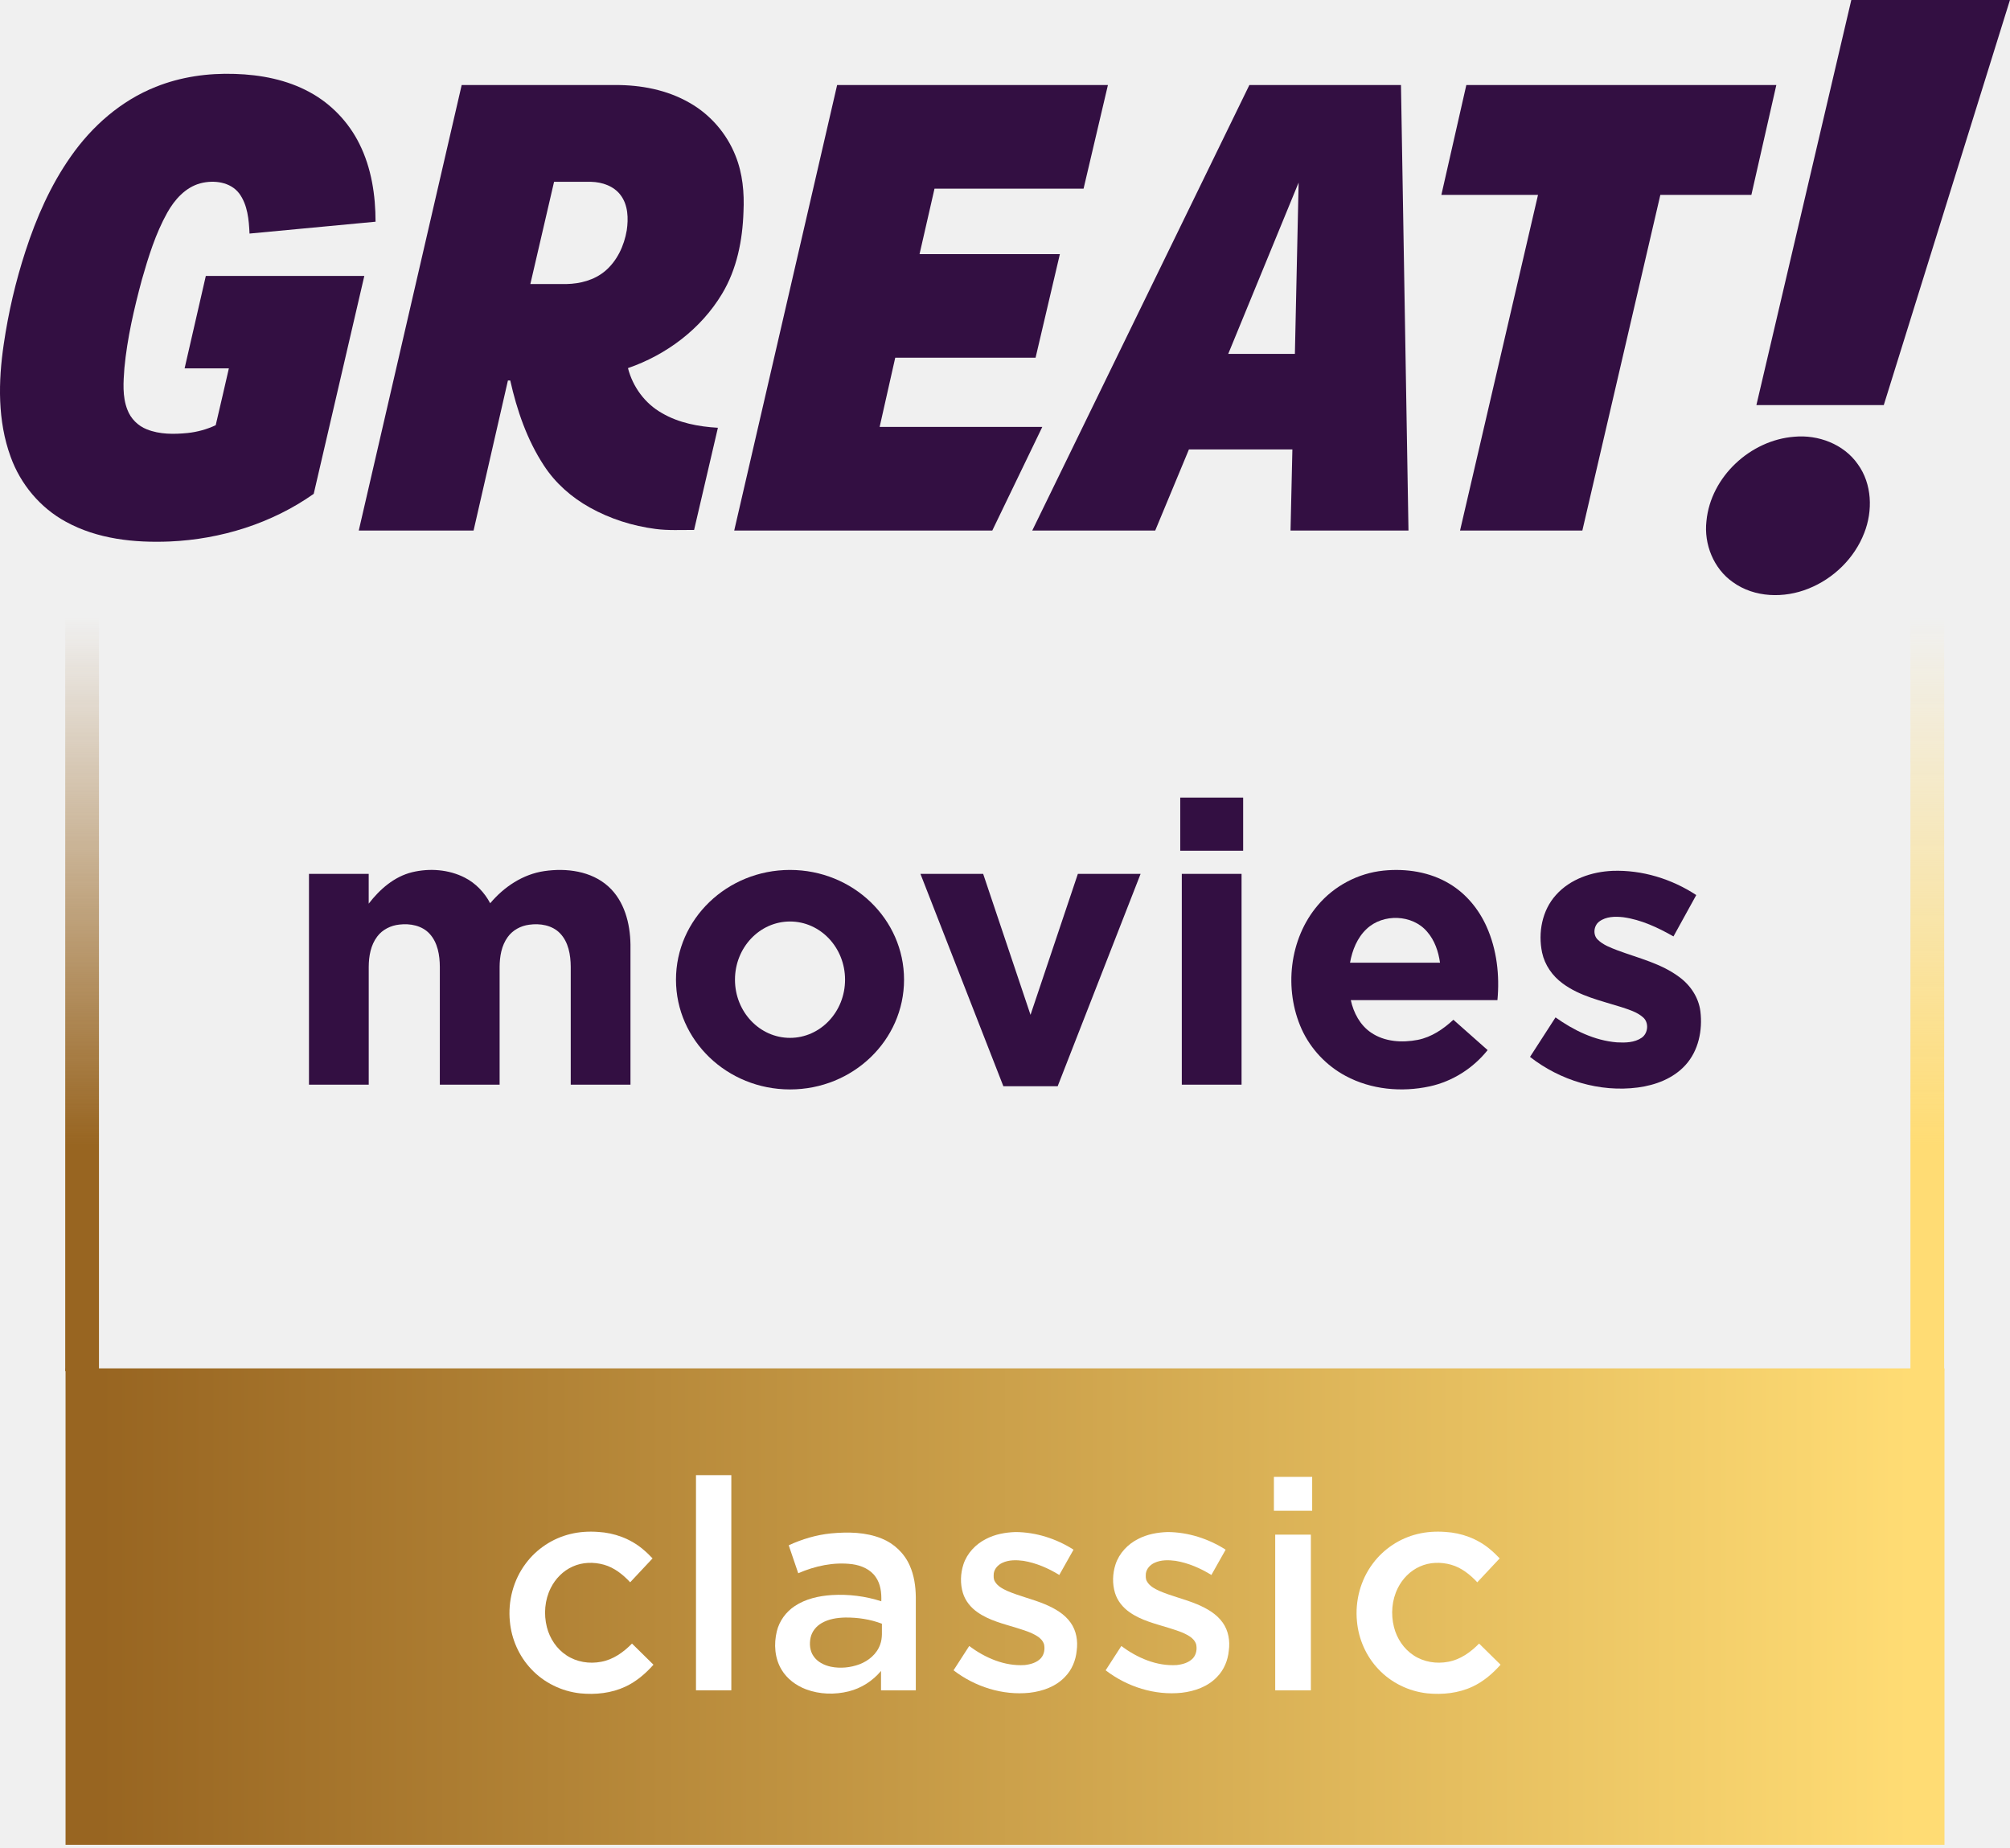
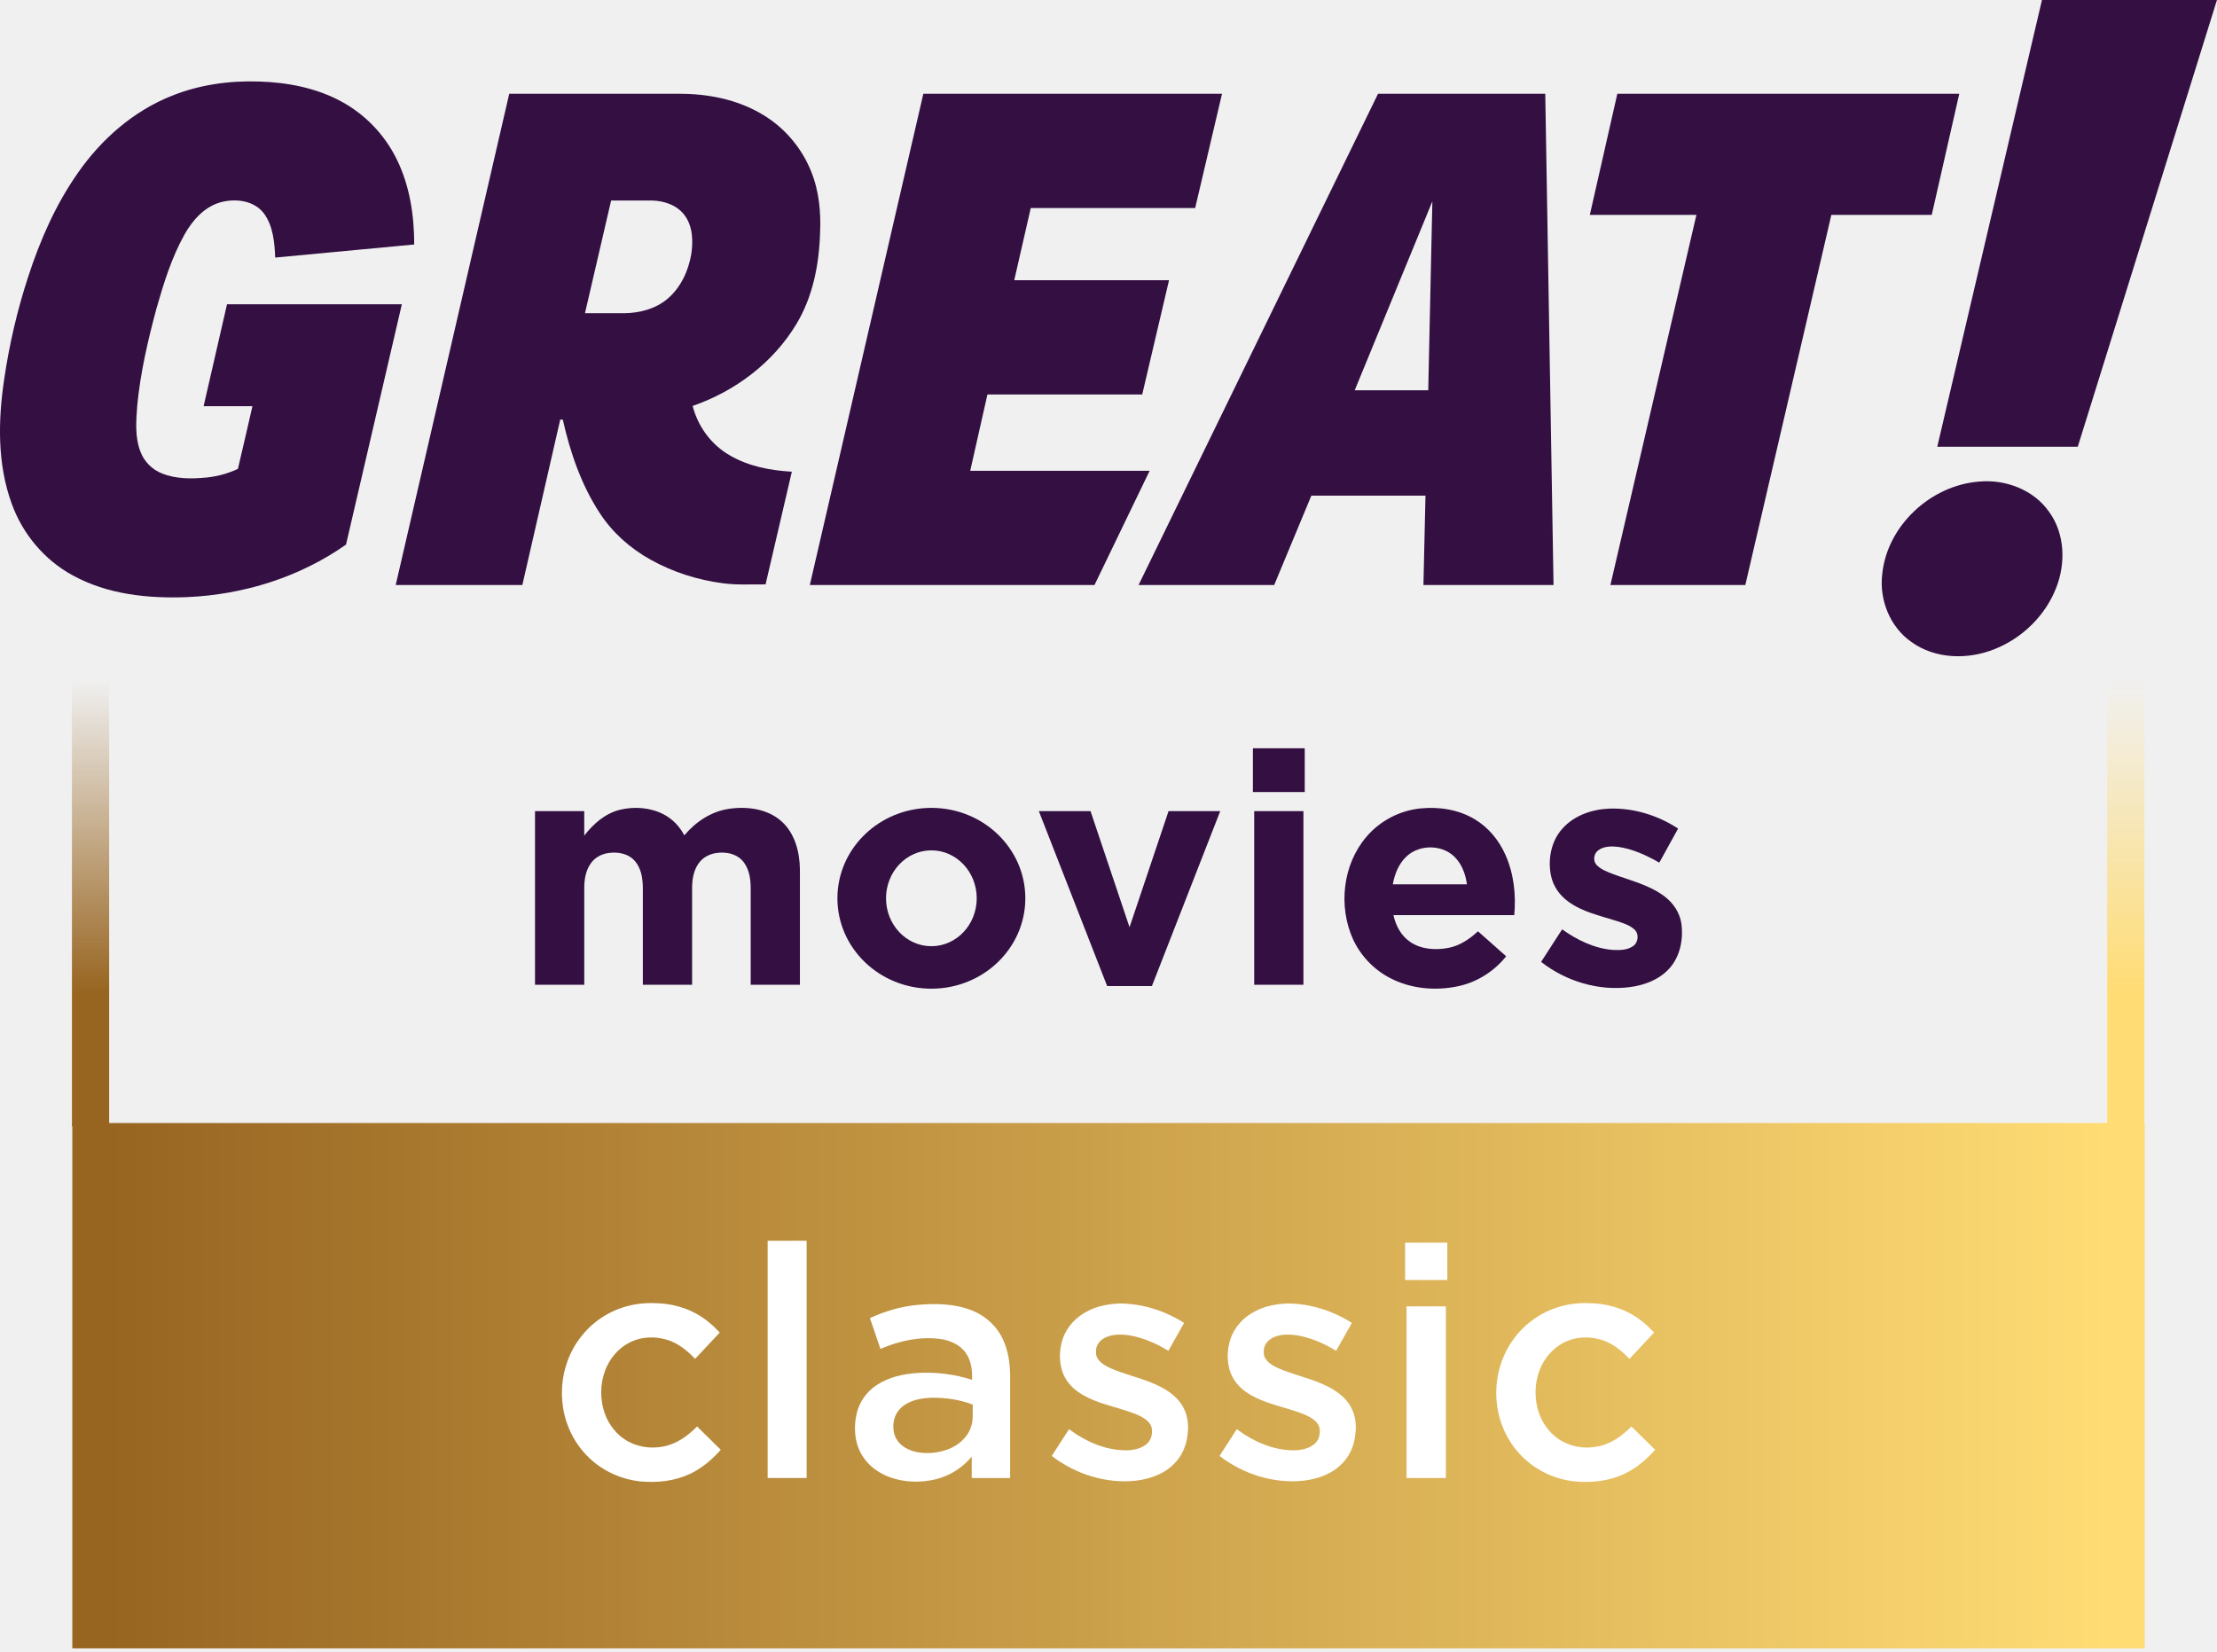
- <svg xmlns="http://www.w3.org/2000/svg" width="2886.2" height="2652.6" version="1.1" viewBox="0 0 763.65 701.82">
+ <svg xmlns="http://www.w3.org/2000/svg" width="2886.2" height="2150.2" version="1.1" viewBox="0 0 763.65 568.9">
  <defs>
-     <linearGradient id="linearGradient1022" x1="137.21" x2="469.36" y1="1111.2" y2="1111.2" gradientUnits="userSpaceOnUse">
+     <linearGradient id="linearGradient1022" x1="137.21" x2="315.34" y1="1111.2" y2="1111.2" gradientUnits="userSpaceOnUse">
      <stop stop-color="#986521" offset="0" />
      <stop stop-color="#986521" offset=".3" />
      <stop stop-color="#986521" stop-opacity="0" offset="1" />
    </linearGradient>
    <linearGradient id="linearGradient1024" x1="122.36" x2="469.36" y1="1116.9" y2="1116.9" gradientUnits="userSpaceOnUse">
      <stop stop-color="#0a087e" offset="0" />
      <stop stop-color="#4fb3fb" offset="1" />
    </linearGradient>
-     <linearGradient id="linearGradient1022-4" x1="137.21" x2="469.36" y1="1122.5" y2="1122.5" gradientUnits="userSpaceOnUse">
+     <linearGradient id="linearGradient1022-4" x1="137.21" x2="315.34" y1="1122.5" y2="1122.5" gradientUnits="userSpaceOnUse">
      <stop stop-color="#ffdc74" offset="0" />
      <stop stop-color="#ffdc74" offset=".3" />
      <stop stop-color="#ffdc74" stop-opacity="0" offset="1" />
    </linearGradient>
    <linearGradient id="linearGradient910" x1="128.59" x2="463.13" y1="1111.2" y2="1111.2" gradientUnits="userSpaceOnUse">
      <stop stop-color="#986521" offset="0" />
      <stop stop-color="#ffdc74" offset="1" />
    </linearGradient>
  </defs>
-   <g transform="translate(-146.34 236.66)">
+   <g transform="translate(-146.34 103.75)">
    <g transform="matrix(0 -.86299 1.1369 0 -391.16 402.59)" fill="url(#linearGradient1024)">
-       <path d="m137.21 1111.2v11.273h332.15v-11.273z" color="#000000" color-rendering="auto" dominant-baseline="auto" fill="url(#linearGradient1022-4)" image-rendering="auto" shape-rendering="auto" solid-color="#000000" stop-color="#000000" style="font-feature-settings:normal;font-variant-alternates:normal;font-variant-caps:normal;font-variant-east-asian:normal;font-variant-ligatures:normal;font-variant-numeric:normal;font-variant-position:normal;font-variation-settings:normal;inline-size:0;isolation:auto;mix-blend-mode:normal;paint-order:stroke markers fill;shape-margin:0;shape-padding:0;text-decoration-color:#000000;text-decoration-line:none;text-decoration-style:solid;text-indent:0;text-orientation:mixed;text-transform:none;white-space:normal" />
+       <path d="m137.21 1111.2v11.273h178.13v-11.273z" color="#000000" color-rendering="auto" dominant-baseline="auto" fill="url(#linearGradient1022-4)" image-rendering="auto" shape-rendering="auto" solid-color="#000000" stop-color="#000000" style="font-feature-settings:normal;font-variant-alternates:normal;font-variant-caps:normal;font-variant-east-asian:normal;font-variant-ligatures:normal;font-variant-numeric:normal;font-variant-position:normal;font-variation-settings:normal;inline-size:0;isolation:auto;mix-blend-mode:normal;paint-order:stroke markers fill;shape-margin:0;shape-padding:0;text-decoration-color:#000000;text-decoration-line:none;text-decoration-style:solid;text-indent:0;text-orientation:mixed;text-transform:none;white-space:normal" />
    </g>
-     <g transform="matrix(.52936 0 0 .52936 131.25 -255.73)" fill="#330f42">
+     <g transform="matrix(.52936 0 0 .52936 131.25 -122.81)" fill="#330f42">
      <path d="m1357.2 36.01h113.86l-90.56 290.68h-91.42z" />
      <path d="m140.36 98.31c17.91-7.2 37.41-9.92 56.65-9.27 18.54 0.55 37.37 4.13 53.78 13.11 15.38 8.33 28.01 21.55 35.73 37.23 8.57 17.2 11.51 36.65 11.52 55.71l-90.45 8.51c-0.44-9.87-1.33-20.5-7.36-28.73-6.33-8.4-18.27-9.85-27.86-7.34-10.75 2.86-18.59 11.73-23.84 21.11-8.36 15-13.48 31.53-18.18 47.97-5.6 20.83-10.53 41.96-12.56 63.48-0.73 9.94-1.58 20.37 2.13 29.87 2.39 6.42 7.6 11.62 13.96 14.11 9.25 3.7 19.49 3.6 29.25 2.64 6.98-0.74 13.83-2.61 20.19-5.6 3.23-13.58 6.3-27.205 9.45-40.795h-31.77l15.22-66.305h113.76l-36.32 156.36c-30.1 21.23-66.63 32.58-103.3 34.18-25.44 1.04-52.01-1.72-74.64-14.2-18.34-9.97-32.53-26.95-39.57-46.55-9.43-25.77-8.93-53.97-4.96-80.77 3.31-22.72 8.53-45.17 15.67-66.99 7.76-23.86 17.97-47.15 32.46-67.73 15.23-21.81 36.12-40.16 61.04-50z" />
      <path d="m470 97.015c18.39-0.1 37.18 3.425 53.26 12.675 14.95 8.41 26.8 22.08 33.11 38.02 5.15 12.72 6.4 26.65 5.74 40.26-0.66 20.38-4.73 41.18-15.37 58.84-15.12 25.2-39.91 43.82-67.54 53.33 3.44 13.45 12.24 25.46 24.39 32.28 12.14 7.09 26.29 9.72 40.16 10.53l-17.09 73.32c-9.25-0.08-18.55 0.51-27.75-0.73-16.47-2.13-32.6-7.27-47.11-15.37-13.12-7.3-24.7-17.5-32.91-30.11-12.11-18.44-19.38-39.62-24.17-61.03h-1.676l-24.654 107.67h-82.4l73.87-319.68zm-43.84 69.45-17.02 73.35h25.94c9.79-0.19 19.88-2.815 27.53-9.175 8.76-7.3 13.85-18.27 15.72-29.36 1.25-8.52 1-18.11-4.41-25.27-4.87-6.53-13.24-9.345-21.13-9.545z" />
      <path d="m629.32 97.015h194.35l-17.48 74.36h-106.98l-10.74 46.97h100.71l-17.44 74.34h-100.72l-11.19 49.66h116.74l-35.89 74.352h-185.22z" />
      <path d="m1034 97.015 5.38 319.68h-84.65l1.33-58.188h-74.26l-24.19 58.188h-88.25l155.83-319.68zm-123.99 192.94h47.85l2.68-122.95z" />
      <path d="m1080.9 97.015h222.49l-17.91 78.825h-65.33l-55.98 240.86h-87.78l55.96-240.86h-69.36z" />
      <path d="m1316.3 349.38c17.17-1.6 35.52 5.3 45.56 19.7 10.26 14.13 10.89 33.44 4.62 49.34-7 18.15-22.07 32.82-40.09 39.97-17.37 7.01-38.62 6.57-54.15-4.64-13.85-9.66-20.93-27.27-19-43.89 3.05-31.74 31.57-58.09 63.06-60.48z" />
    </g>
    <g transform="matrix(0 -.86299 1.1369 0 -1092.2 402.59)" fill="url(#linearGradient1024)">
-       <path d="m137.21 1111.2v11.273h332.15v-11.273z" color="#000000" color-rendering="auto" dominant-baseline="auto" fill="url(#linearGradient1022)" image-rendering="auto" shape-rendering="auto" solid-color="#000000" stop-color="#000000" style="font-feature-settings:normal;font-variant-alternates:normal;font-variant-caps:normal;font-variant-east-asian:normal;font-variant-ligatures:normal;font-variant-numeric:normal;font-variant-position:normal;font-variation-settings:normal;inline-size:0;isolation:auto;mix-blend-mode:normal;paint-order:stroke markers fill;shape-margin:0;shape-padding:0;text-decoration-color:#000000;text-decoration-line:none;text-decoration-style:solid;text-indent:0;text-orientation:mixed;text-transform:none;white-space:normal" />
-     </g>
-     <g transform="matrix(.53045 0 0 .53045 237.56 23.412)" fill="#330f42">
-       <path d="m673.36 80.82h45.055v38.045h-45.055z" />
-       <path d="m123.24 134.26c12.47-3 26.17-1.99 37.67 3.88 7.83 3.99 14.12 10.62 18.22 18.35 9.87-11.74 23.46-20.83 38.85-23.04 15.74-2.3 33.44-0.06 45.68 10.93 11.57 10.39 15.715 26.54 15.935 41.59v100.44h-42.785v-84.45c-0.06-8.48-1.6-17.74-7.75-24.04-5.62-5.77-14.31-7.16-22-6.06-6.01 0.76-11.81 3.84-15.37 8.82-4.48 6.12-5.765 13.92-5.815 21.34v84.39h-42.82v-84.37c-0.05-8.31-1.495-17.35-7.325-23.69-5.41-5.93-14.03-7.53-21.7-6.59-6.1 0.64-12.07 3.56-15.79 8.53-4.71 6.16-6.07 14.17-6.11 21.75v84.37h-42.8v-150.97h42.78v21.35c7.89-10.28 18.27-19.39 31.13-22.53z" />
-       <path d="m393.8 132.63a81.671 78.59 0 0 0-81.604 78.589 81.671 78.59 0 0 0 81.671 78.59 81.671 78.59 0 0 0 81.671-78.59 81.671 78.59 0 0 0-81.671-78.589 81.671 78.59 0 0 0-0.067 0zm0.067 36.924a39.422 41.665 0 0 1 39.422 41.665 39.422 41.665 0 0 1-39.422 41.666 39.422 41.665 0 0 1-39.422-41.666 39.422 41.665 0 0 1 39.422-41.665z" stop-color="#000000" style="paint-order:stroke markers fill" />
-       <path d="m818.88 133.12c16.26-1.66 33.39 0.94 47.51 9.53 11.78 7.08 20.85 18.17 26.41 30.65 7.35 16.39 9.39 34.795 7.74 52.575h-105.01c1.95 9.05 6.62 17.895 14.42 23.185 9.7 6.69 22.29 7.43 33.55 5.25 9.8-1.93 18.29-7.71 25.5-14.39l24.52 21.72c-10.4 13.04-25.24 22.47-41.57 25.99-20.04 4.32-41.82 2.32-60.03-7.44-13.81-7.33-25.1-19.28-31.59-33.51-12.85-28.57-8.93-64.7 11.57-88.76 11.71-13.9 28.9-22.94 46.98-24.8zm-12.01 41.74c-6.77 6.3-10.31 15.28-11.91 24.22h64.46c-1.12-8-3.83-16.04-9.22-22.2-10.54-12.47-31.59-13.16-43.33-2.02z" />
-       <path d="m942.52 150.51c10.15-11.36 25.58-16.6 40.49-17.23 21.15-0.76 42.31 5.77 59.94 17.34l-16.32 29.62c-11.19-6.35-23.13-11.99-36-13.75-5.76-0.63-12.24-0.57-17.09 3.04-4.04 2.92-4.83 9.52-1.13 13.04 3.92 3.86 9.26 5.74 14.29 7.71 14.98 5.56 31.08 9.31 44.1 19.04 7.96 5.83 13.89 14.68 15.11 24.58 1.64 13.46-1.31 28.15-10.64 38.4-8.7 9.66-21.52 14.46-34.15 16.12-27.33 3.58-55.63-5.01-77.24-21.91l18.27-28.29c12.96 9.23 27.89 16.57 43.94 17.88 6.01 0.32 12.62 0.24 17.76-3.3 4.69-3.21 5.36-10.97 0.92-14.68-4.39-3.83-10.14-5.49-15.56-7.3-14.39-4.54-29.74-7.78-42.06-16.99-7.24-5.31-12.7-13.12-14.6-21.94-3.03-14.3-0.05-30.38 9.97-41.38z" />
-       <path transform="scale(.75)" d="m649.71 180.6 79.192 202.76h51.854l79.194-202.76h-59.9l-45.221 134.6-45.22-134.6z" stroke-width="1.333" />
-       <path d="m674.48 135.45h42.795v150.95l-42.795 0.01z" />
+       <path d="m137.21 1111.2v11.273h178.13v-11.273z" color="#000000" color-rendering="auto" dominant-baseline="auto" fill="url(#linearGradient1022)" image-rendering="auto" shape-rendering="auto" solid-color="#000000" stop-color="#000000" style="font-feature-settings:normal;font-variant-alternates:normal;font-variant-caps:normal;font-variant-east-asian:normal;font-variant-ligatures:normal;font-variant-numeric:normal;font-variant-position:normal;font-variation-settings:normal;inline-size:0;isolation:auto;mix-blend-mode:normal;paint-order:stroke markers fill;shape-margin:0;shape-padding:0;text-decoration-color:#000000;text-decoration-line:none;text-decoration-style:solid;text-indent:0;text-orientation:mixed;text-transform:none;white-space:normal" />
    </g>
    <g transform="matrix(2.0572 0 0 16.053 -80.475 -17555)" fill="url(#linearGradient1024)">
      <path d="m122.36 1111.2v11.273h347v-11.273z" color="#000000" color-rendering="auto" dominant-baseline="auto" fill="url(#linearGradient910)" image-rendering="auto" shape-rendering="auto" solid-color="#000000" stop-color="#000000" style="font-feature-settings:normal;font-variant-alternates:normal;font-variant-caps:normal;font-variant-east-asian:normal;font-variant-ligatures:normal;font-variant-numeric:normal;font-variant-position:normal;font-variation-settings:normal;inline-size:0;isolation:auto;mix-blend-mode:normal;paint-order:stroke markers fill;shape-margin:0;shape-padding:0;text-decoration-color:#000000;text-decoration-line:none;text-decoration-style:solid;text-indent:0;text-orientation:mixed;text-transform:none;white-space:normal" />
    </g>
    <g transform="matrix(.2662 0 0 .2662 339.92 323.65)" fill="#fff">
      <path d="m266.12-1e-6h50.44v307h-50.44z" />
      <path d="m86.7 84.051c13.02-3.245 26.569-4.004 39.928-3.035 22.974 1.328 45.649 9.605 63.372 24.422 5.012 4.114 9.705 8.617 14.148 13.339l-31.941 34.107c-10.294-11.013-22.585-20.888-37.322-25.051-14.627-4.134-30.812-3.764-44.761 2.596-13.629 6.061-24.642 17.293-31.262 30.573-8.627 17.134-10.244 37.422-5.531 55.924 4.114 16.135 13.918 31.022 27.957 40.178 14.388 9.585 32.63 12.471 49.483 9.216 17.243-3.105 31.991-13.719 44.022-26l30.653 30.163c-11.273 12.68-24.452 24.013-39.928 31.232-20.049 9.455-42.834 11.802-64.71 9.635-26.419-2.876-51.78-15.226-69.922-34.716-17.363-18.342-28.097-42.684-30.373-67.795-2.945-29.075 4.952-59.278 22.585-82.672 15.446-20.868 38.371-36.014 63.602-42.115z" stroke-width=".998" />
      <path d="m680.13 91.04c12.91-6.76 27.54-9.36 41.98-9.86 29.3 0.17 58.22 9.43 82.86 25.16l-20.33 36.09c-15.62-9.62-32.84-17.07-50.99-20.13-10.09-1.34-20.89-1.61-30.3 2.84-6 2.76-11.13 8.16-12.2 14.84-0.27 3.87-0.63 8.07 1.47 11.54 3.66 6.71 10.78 10.42 17.45 13.55 17.68 7.69 36.68 11.79 54.45 19.3 13.76 5.84 27.52 13.61 36.29 26.1 8.19 11.44 10.64 26.27 8.66 40.02-1.3 13.74-6.84 27.35-16.6 37.26-13.03 13.95-32.03 20.62-50.61 22.76-38.57 4.05-77.95-8.56-108.55-32.04l22.37-34.65c22.64 16.84 50.4 29 79.12 27.15 8.39-0.93 17.28-3.36 23.19-9.77 4.78-5.38 6.02-13.12 4.44-19.99-1.6-4.86-5.31-8.71-9.58-11.36-8.92-5.71-19.23-8.6-29.21-11.81-19.1-5.93-39.18-10.57-55.82-22.2-9.74-6.67-17.67-16.32-21.14-27.71-4.03-13.23-3.51-27.67 0.73-40.79 5.2-15.88 17.48-28.88 32.32-36.3z" />
      <path d="m1295.7 84.051c13.02-3.245 26.569-4.004 39.928-3.035 22.974 1.328 45.649 9.605 63.372 24.422 5.012 4.114 9.705 8.617 14.148 13.339l-31.941 34.107c-10.294-11.013-22.585-20.888-37.322-25.051-14.627-4.134-30.812-3.764-44.761 2.596-13.629 6.061-24.642 17.293-31.262 30.573-8.627 17.134-10.244 37.422-5.532 55.924 4.114 16.135 13.918 31.022 27.957 40.178 14.388 9.585 32.63 12.471 49.484 9.216 17.243-3.105 31.99-13.719 44.022-26l30.653 30.163c-11.273 12.68-24.452 24.013-39.928 31.232-20.049 9.455-42.834 11.802-64.71 9.635-26.419-2.876-51.78-15.226-69.922-34.716-17.363-18.342-28.096-42.684-30.373-67.795-2.945-29.075 4.952-59.278 22.585-82.672 15.446-20.868 38.371-36.014 63.602-42.115z" stroke-width=".998" />
      <path d="m531.32 90.522c17.529 7.04 32.179 21.019 39.799 38.329 6.32 14.06 8.525 29.589 8.745 44.899v133.28h-49.663v-27.647c-11.83 14.19-28.109 24.669-46.068 29.129-19.989 4.97-41.589 4.37-60.948-2.9-14.2-5.35-27.129-14.91-34.959-28.069-9.82-16.259-11.15-36.549-6.74-54.728 3.57-14.7 13.02-27.689 25.609-35.989 15.599-10.4 34.469-14.52 52.938-15.739 23.809-1.43 47.868 1.55 70.568 8.89 0.47-11.97-0.93-24.729-8.07-34.739-7.52-10.91-20.569-16.429-33.329-18.179-26.309-3.36-53.008 2.45-77.137 12.91l-13.59-39.899c19.089-8.77 39.499-14.89 60.448-16.959 24.229-2.25 49.558-1.93 72.398 7.41zm-85.867 120.6c-7.74 4.43-13.86 11.92-15.759 20.729-1.87 8.82-1.16 18.689 4.08 26.289 5.58 8.42 15.239 13.15 24.879 15.209 13.48 2.73 27.709 1.36 40.579-3.38 13.11-4.87 24.969-14.72 29.709-28.179 3.66-9.5 2.28-19.839 2.54-29.779-16.649-6.4-34.589-8.99-52.358-8.84-11.58 0.27-23.529 2.03-33.669 7.95z" stroke-width="1" />
      <g transform="matrix(.99954 0 0 .99954 320.09 -414.41)">
        <path d="m771.21 465.43v-48.345h54.635v48.345z" />
        <path d="m773.07 499.52 50.92 0.05v222.21h-50.92z" />
      </g>
      <path d="m897.22 91.04c12.91-6.76 27.54-9.36 41.98-9.86 29.3 0.17 58.22 9.43 82.86 25.16l-20.33 36.09c-15.62-9.62-32.84-17.07-50.99-20.13-10.09-1.34-20.89-1.61-30.3 2.84-6 2.76-11.13 8.16-12.2 14.84-0.27 3.87-0.63 8.07 1.47 11.54 3.66 6.71 10.78 10.42 17.45 13.55 17.68 7.69 36.68 11.79 54.45 19.3 13.76 5.84 27.52 13.61 36.29 26.1 8.19 11.44 10.64 26.27 8.66 40.02-1.3 13.74-6.84 27.35-16.6 37.26-13.03 13.95-32.03 20.62-50.61 22.76-38.57 4.05-77.95-8.56-108.55-32.04l22.37-34.65c22.64 16.84 50.4 29 79.12 27.15 8.39-0.93 17.28-3.36 23.19-9.77 4.78-5.38 6.02-13.12 4.44-19.99-1.6-4.86-5.31-8.71-9.58-11.36-8.92-5.71-19.23-8.6-29.21-11.81-19.1-5.93-39.18-10.57-55.82-22.2-9.74-6.67-17.67-16.32-21.14-27.71-4.03-13.23-3.51-27.67 0.73-40.79 5.2-15.88 17.48-28.88 32.32-36.3z" />
    </g>
+     <g transform="matrix(.39626 0 0 .39626 311.08 121.98)" fill="#330f42">
+       <path d="m673.36 80.82h45.055v38.045h-45.055z" />
+       <path d="m123.24 134.26c12.47-3 26.17-1.99 37.67 3.88 7.83 3.99 14.12 10.62 18.22 18.35 9.87-11.74 23.46-20.83 38.85-23.04 15.74-2.3 33.44-0.06 45.68 10.93 11.57 10.39 15.715 26.54 15.935 41.59v100.44h-42.785v-84.45c-0.06-8.48-1.6-17.74-7.75-24.04-5.62-5.77-14.31-7.16-22-6.06-6.01 0.76-11.81 3.84-15.37 8.82-4.48 6.12-5.765 13.92-5.815 21.34v84.39h-42.82v-84.37c-0.05-8.31-1.495-17.35-7.325-23.69-5.41-5.93-14.03-7.53-21.7-6.59-6.1 0.64-12.07 3.56-15.79 8.53-4.71 6.16-6.07 14.17-6.11 21.75v84.37h-42.8v-150.97h42.78v21.35c7.89-10.28 18.27-19.39 31.13-22.53z" />
+       <path d="m393.8 132.63a81.671 78.59 0 0 0-81.604 78.589 81.671 78.59 0 0 0 81.671 78.59 81.671 78.59 0 0 0 81.671-78.59 81.671 78.59 0 0 0-81.671-78.589 81.671 78.59 0 0 0-0.067 0zm0.067 36.924a39.422 41.665 0 0 1 39.422 41.665 39.422 41.665 0 0 1-39.422 41.666 39.422 41.665 0 0 1-39.422-41.666 39.422 41.665 0 0 1 39.422-41.665z" stop-color="#000000" style="paint-order:stroke markers fill" />
+       <path d="m818.88 133.12c16.26-1.66 33.39 0.94 47.51 9.53 11.78 7.08 20.85 18.17 26.41 30.65 7.35 16.39 9.39 34.795 7.74 52.575h-105.01c1.95 9.05 6.62 17.895 14.42 23.185 9.7 6.69 22.29 7.43 33.55 5.25 9.8-1.93 18.29-7.71 25.5-14.39l24.52 21.72c-10.4 13.04-25.24 22.47-41.57 25.99-20.04 4.32-41.82 2.32-60.03-7.44-13.81-7.33-25.1-19.28-31.59-33.51-12.85-28.57-8.93-64.7 11.57-88.76 11.71-13.9 28.9-22.94 46.98-24.8zm-12.01 41.74c-6.77 6.3-10.31 15.28-11.91 24.22h64.46c-1.12-8-3.83-16.04-9.22-22.2-10.54-12.47-31.59-13.16-43.33-2.02z" />
+       <path d="m942.52 150.51c10.15-11.36 25.58-16.6 40.49-17.23 21.15-0.76 42.31 5.77 59.94 17.34l-16.32 29.62c-11.19-6.35-23.13-11.99-36-13.75-5.76-0.63-12.24-0.57-17.09 3.04-4.04 2.92-4.83 9.52-1.13 13.04 3.92 3.86 9.26 5.74 14.29 7.71 14.98 5.56 31.08 9.31 44.1 19.04 7.96 5.83 13.89 14.68 15.11 24.58 1.64 13.46-1.31 28.15-10.64 38.4-8.7 9.66-21.52 14.46-34.15 16.12-27.33 3.58-55.63-5.01-77.24-21.91l18.27-28.29c12.96 9.23 27.89 16.57 43.94 17.88 6.01 0.32 12.62 0.24 17.76-3.3 4.69-3.21 5.36-10.97 0.92-14.68-4.39-3.83-10.14-5.49-15.56-7.3-14.39-4.54-29.74-7.78-42.06-16.99-7.24-5.31-12.7-13.12-14.6-21.94-3.03-14.3-0.05-30.38 9.97-41.38z" />
+       <path transform="scale(.75)" d="m649.71 180.6 79.192 202.76h51.854l79.194-202.76h-59.9l-45.221 134.6-45.22-134.6z" stroke-width="1.333" />
+       <path d="m674.48 135.45h42.795v150.95l-42.795 0.01z" />
+     </g>
  </g>
</svg>
